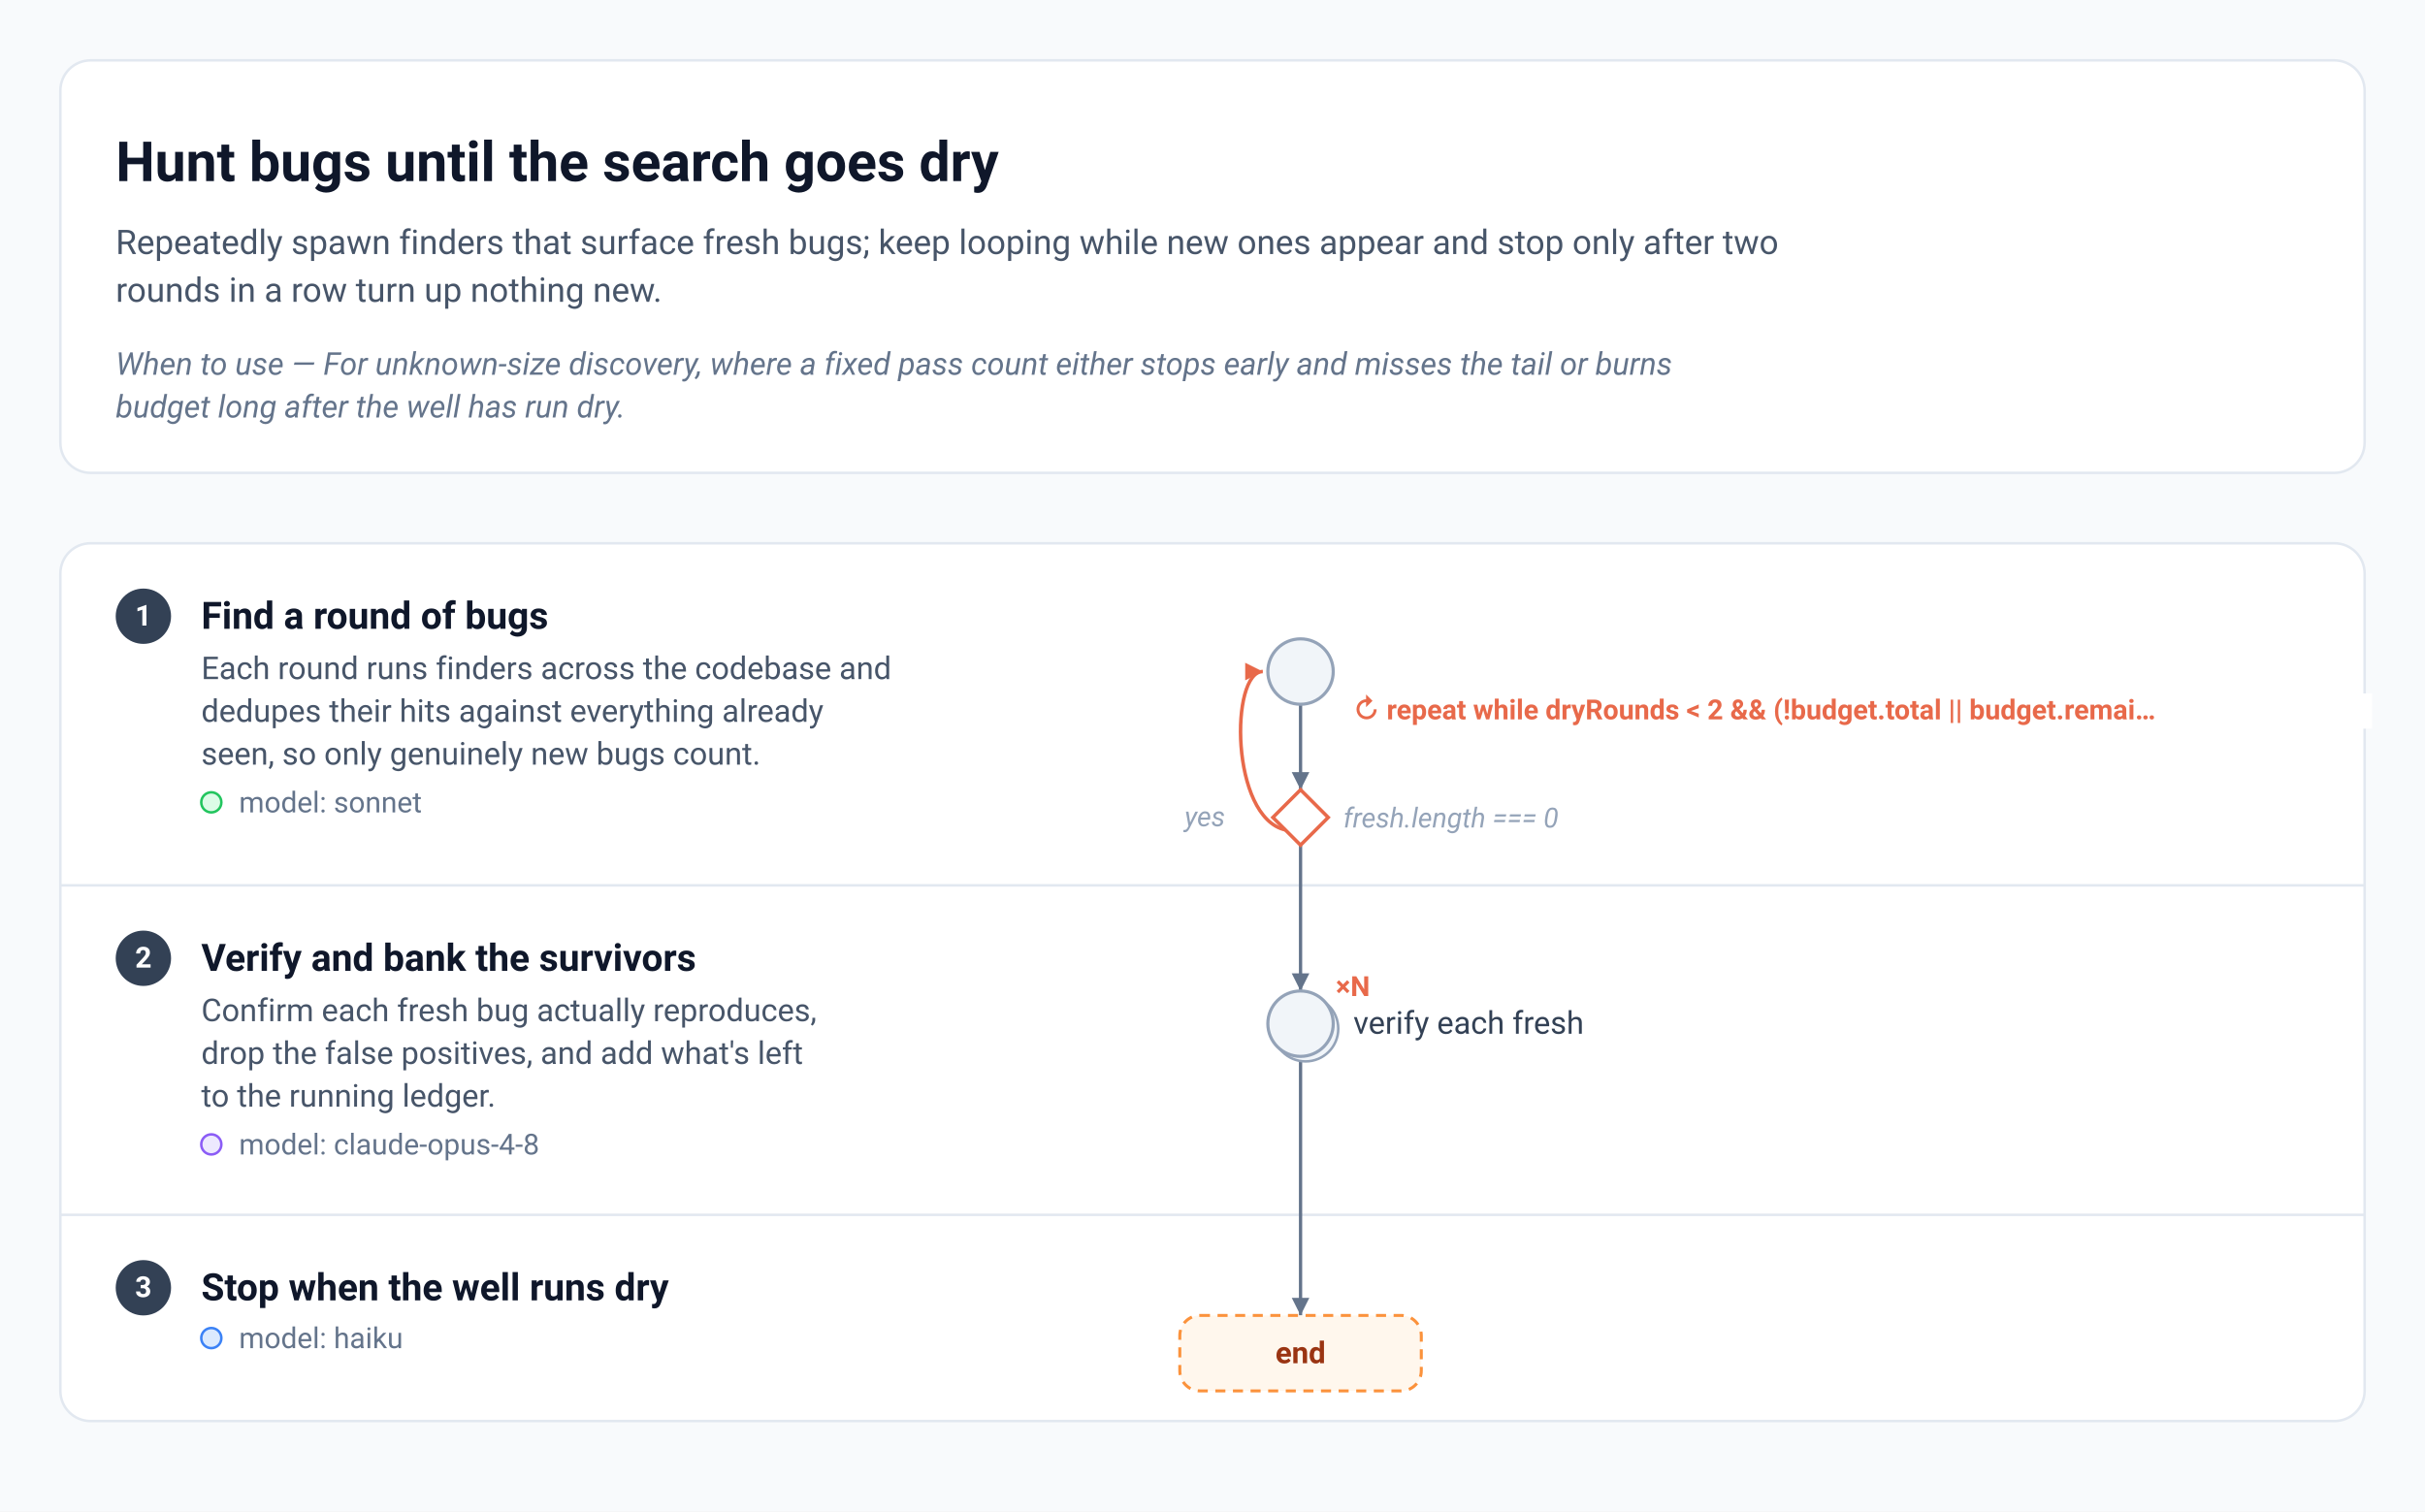
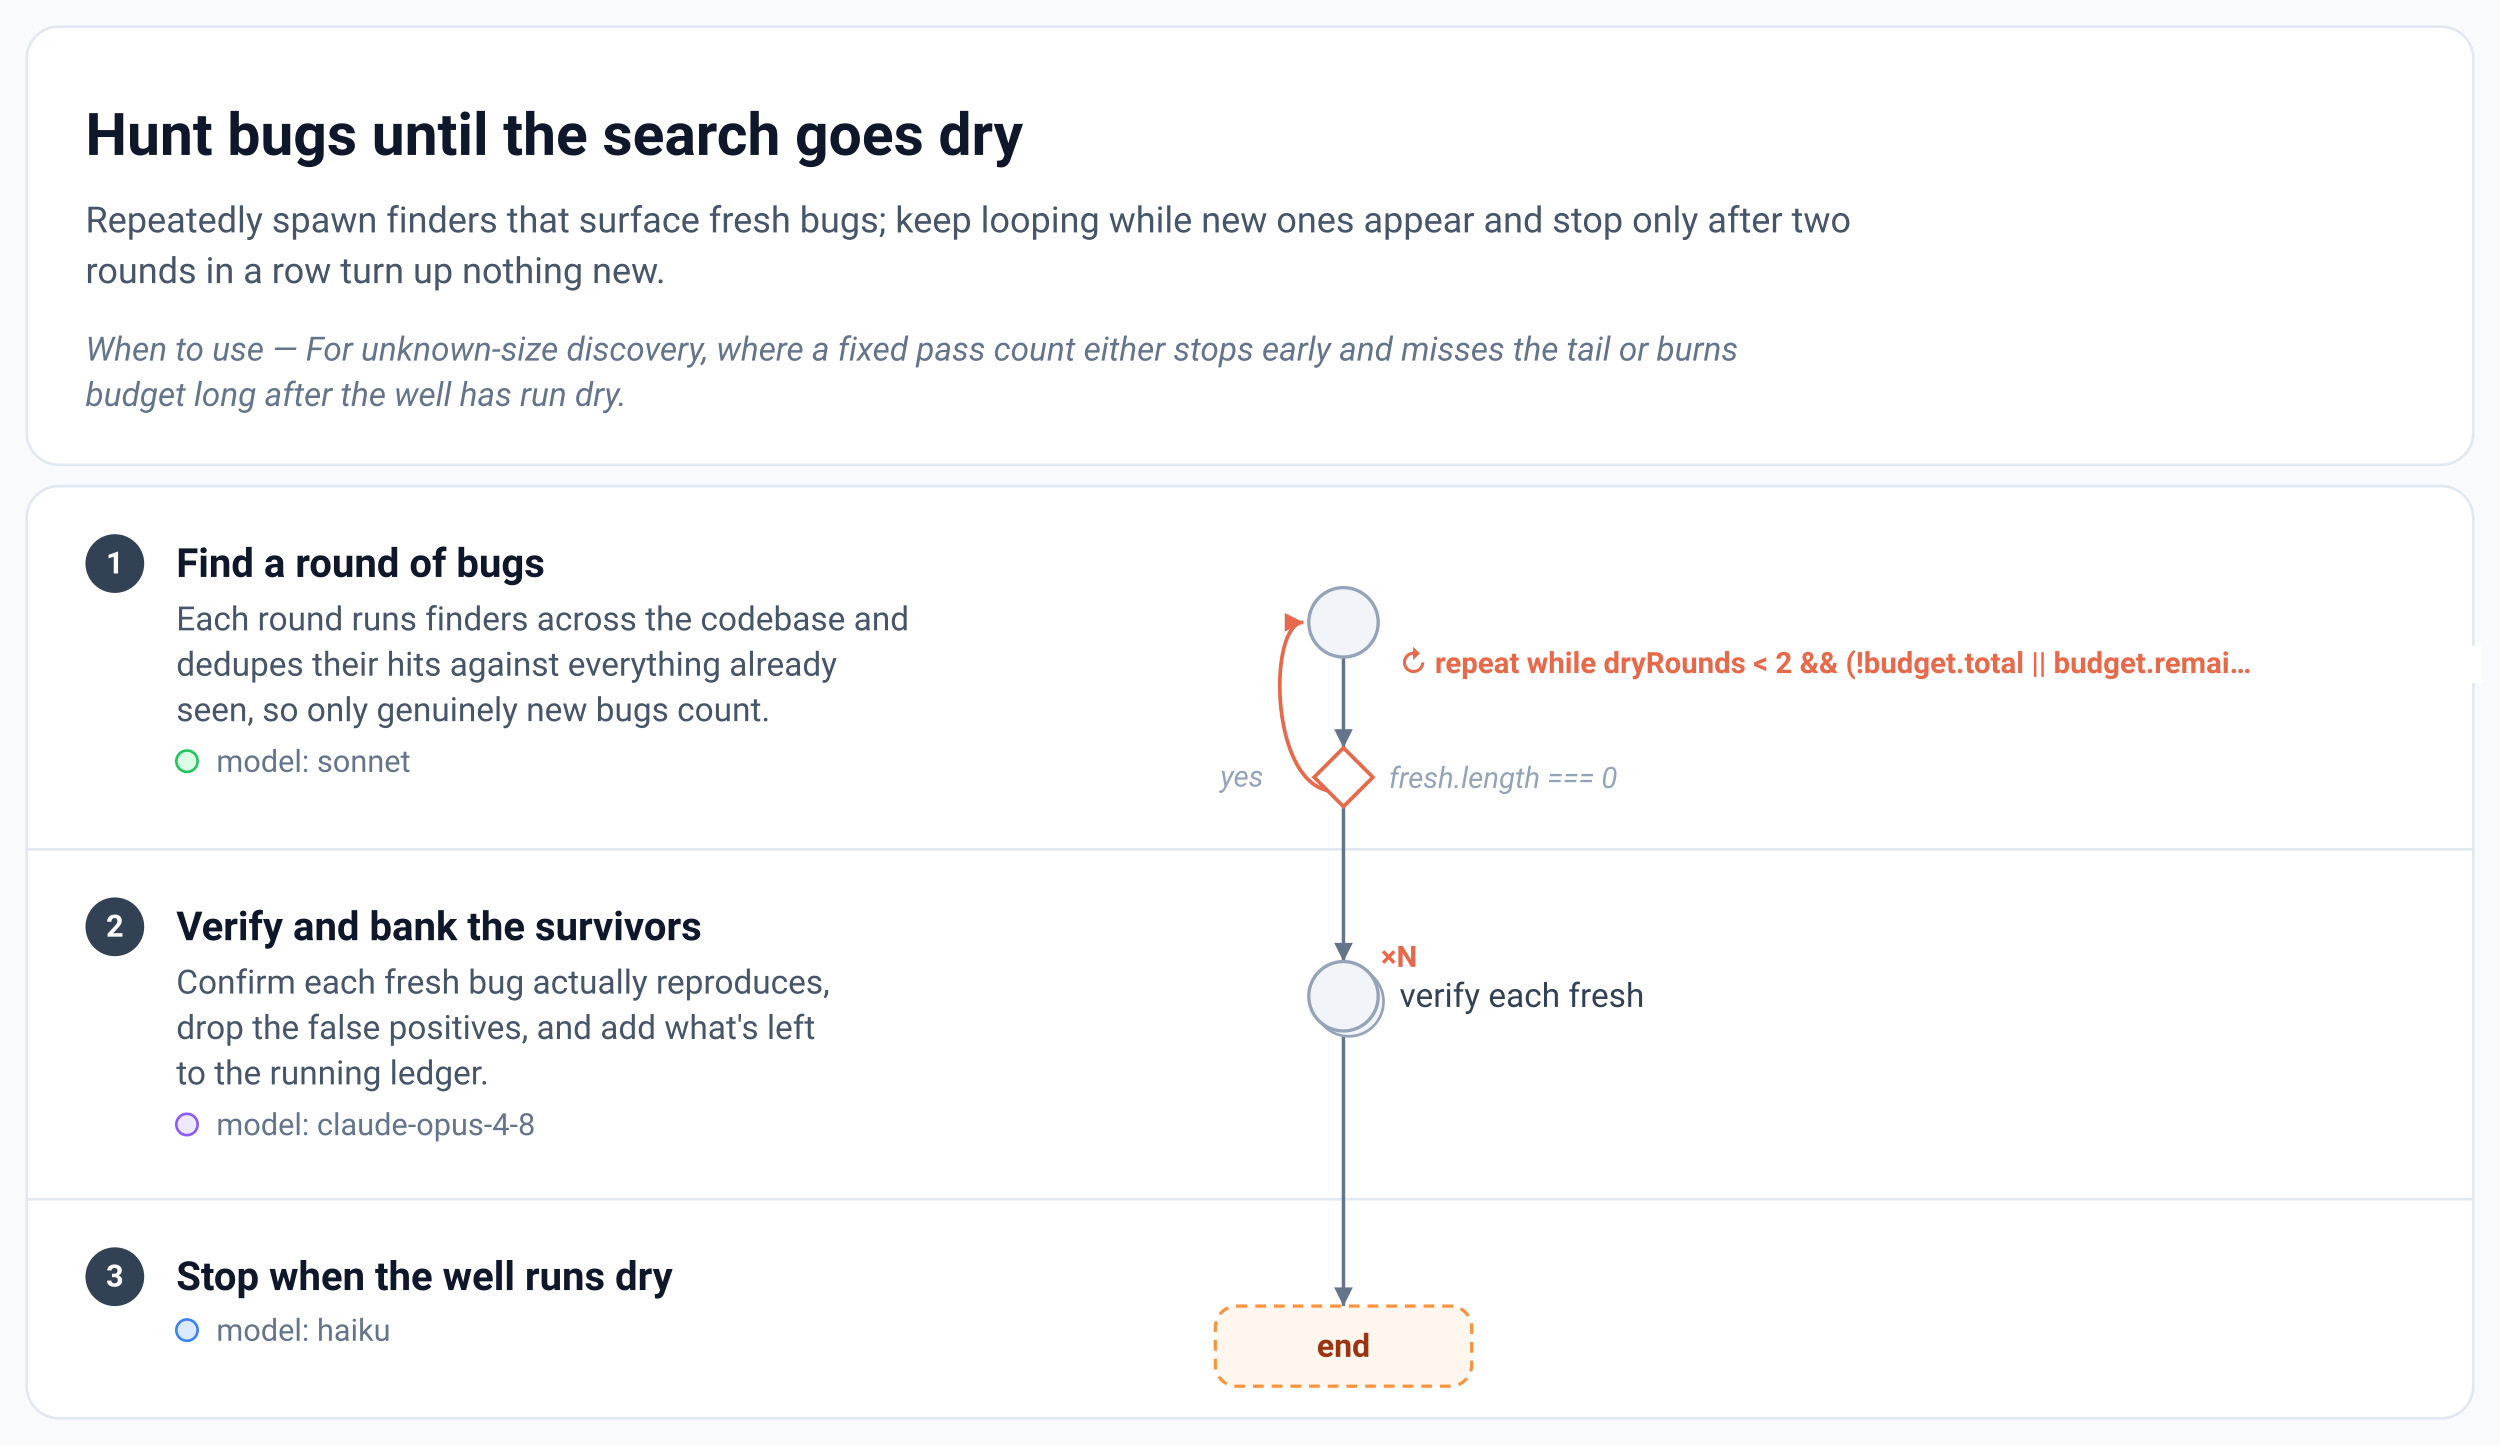
- <svg xmlns="http://www.w3.org/2000/svg" width="964" height="601" viewBox="0 0 964 601" font-family="-apple-system, BlinkMacSystemFont, 'Segoe UI', Roboto, Helvetica, Arial, sans-serif">
-   <rect width="964" height="601" fill="#f8fafc" />
-   <g transform="translate(0 24)">
+ <svg xmlns="http://www.w3.org/2000/svg" width="936" height="541" viewBox="0 0 936 541" font-family="-apple-system, BlinkMacSystemFont, 'Segoe UI', Roboto, Helvetica, Arial, sans-serif">
+   <rect width="936" height="541" fill="#f8fafc" />
+   <g transform="translate(0 10)">
    <g class="header-card">
-       <rect x="24" y="0" width="916" height="164" rx="12" fill="#ffffff" stroke="#e2e8f0" stroke-width="1" />
-       <text x="46" y="48" font-size="22" fill="#0f172a" font-weight="700">Hunt bugs until the search goes dry</text>
-       <text x="46" y="77" font-size="13.5" fill="#475569">Repeatedly spawn finders that surface fresh bugs; keep looping while new ones appear and stop only after two</text>
-       <text x="46" y="96" font-size="13.5" fill="#475569">rounds in a row turn up nothing new.</text>
-       <text x="46" y="125" font-size="12.5" fill="#64748b" font-style="italic">When to use — For unknown-size discovery, where a fixed pass count either stops early and misses the tail or burns</text>
-       <text x="46" y="142" font-size="12.5" fill="#64748b" font-style="italic">budget long after the well has run dry.</text>
+       <rect x="10" y="0" width="916" height="164" rx="12" fill="#ffffff" stroke="#e2e8f0" stroke-width="1" />
+       <text x="32" y="48" font-size="22" fill="#0f172a" font-weight="700">Hunt bugs until the search goes dry</text>
+       <text x="32" y="77" font-size="13.5" fill="#475569">Repeatedly spawn finders that surface fresh bugs; keep looping while new ones appear and stop only after two</text>
+       <text x="32" y="96" font-size="13.5" fill="#475569">rounds in a row turn up nothing new.</text>
+       <text x="32" y="125" font-size="12.5" fill="#64748b" font-style="italic">When to use — For unknown-size discovery, where a fixed pass count either stops early and misses the tail or burns</text>
+       <text x="32" y="142" font-size="12.5" fill="#64748b" font-style="italic">budget long after the well has run dry.</text>
    </g>
  </g>
-   <g transform="translate(0 204)">
-     <rect x="24" y="12" width="916" height="349" rx="12" fill="#ffffff" stroke="#e2e8f0" stroke-width="1" />
+   <g transform="translate(0 182)">
+     <rect x="10" y="0" width="916" height="349" rx="12" fill="#ffffff" stroke="#e2e8f0" stroke-width="1" />
    <g class="swimlane" />
    <g class="swimlane">
-       <line x1="24" y1="148" x2="940" y2="148" stroke="#e2e8f0" stroke-width="1" />
+       <line x1="10" y1="136" x2="926" y2="136" stroke="#e2e8f0" stroke-width="1" />
    </g>
    <g class="swimlane">
-       <line x1="24" y1="279" x2="940" y2="279" stroke="#e2e8f0" stroke-width="1" />
+       <line x1="10" y1="267" x2="926" y2="267" stroke="#e2e8f0" stroke-width="1" />
    </g>
-     <g transform="translate(0 12)">
+     <g transform="translate(0 0)">
      <g class="lane-label">
-         <circle cx="57" cy="29" r="11" fill="#334155" />
-         <text x="57" y="32.7" font-size="11.5" fill="#ffffff" font-weight="700" text-anchor="middle">1</text>
-         <text x="80" y="34" font-size="15" fill="#0f172a" font-weight="700">Find a round of bugs</text>
-         <text x="80" y="54" font-size="12.5" fill="#475569">Each round runs finders across the codebase and</text>
-         <text x="80" y="71" font-size="12.5" fill="#475569">dedupes their hits against everything already</text>
-         <text x="80" y="88" font-size="12.5" fill="#475569">seen, so only genuinely new bugs count.</text>
-         <circle cx="84" cy="103" r="4" fill="#dcfce7" stroke="#22c55e" stroke-width="1" />
-         <text x="95" y="107" font-size="11.5" fill="#64748b">model: sonnet</text>
+         <circle cx="43" cy="29" r="11" fill="#334155" />
+         <text x="43" y="32.7" font-size="11.5" fill="#ffffff" font-weight="700" text-anchor="middle">1</text>
+         <text x="66" y="34" font-size="15" fill="#0f172a" font-weight="700">Find a round of bugs</text>
+         <text x="66" y="54" font-size="12.5" fill="#475569">Each round runs finders across the codebase and</text>
+         <text x="66" y="71" font-size="12.5" fill="#475569">dedupes their hits against everything already</text>
+         <text x="66" y="88" font-size="12.5" fill="#475569">seen, so only genuinely new bugs count.</text>
+         <circle cx="70" cy="103" r="4" fill="#dcfce7" stroke="#22c55e" stroke-width="1" />
+         <text x="81" y="107" font-size="11.5" fill="#64748b">model: sonnet</text>
      </g>
    </g>
-     <g transform="translate(0 148)">
+     <g transform="translate(0 136)">
      <g class="lane-label">
-         <circle cx="57" cy="29" r="11" fill="#334155" />
-         <text x="57" y="32.7" font-size="11.5" fill="#ffffff" font-weight="700" text-anchor="middle">2</text>
-         <text x="80" y="34" font-size="15" fill="#0f172a" font-weight="700">Verify and bank the survivors</text>
-         <text x="80" y="54" font-size="12.5" fill="#475569">Confirm each fresh bug actually reproduces,</text>
-         <text x="80" y="71" font-size="12.5" fill="#475569">drop the false positives, and add what's left</text>
-         <text x="80" y="88" font-size="12.5" fill="#475569">to the running ledger.</text>
-         <circle cx="84" cy="103" r="4" fill="#ede9fe" stroke="#8b5cf6" stroke-width="1" />
-         <text x="95" y="107" font-size="11.5" fill="#64748b">model: claude-opus-4-8</text>
+         <circle cx="43" cy="29" r="11" fill="#334155" />
+         <text x="43" y="32.7" font-size="11.5" fill="#ffffff" font-weight="700" text-anchor="middle">2</text>
+         <text x="66" y="34" font-size="15" fill="#0f172a" font-weight="700">Verify and bank the survivors</text>
+         <text x="66" y="54" font-size="12.5" fill="#475569">Confirm each fresh bug actually reproduces,</text>
+         <text x="66" y="71" font-size="12.5" fill="#475569">drop the false positives, and add what's left</text>
+         <text x="66" y="88" font-size="12.5" fill="#475569">to the running ledger.</text>
+         <circle cx="70" cy="103" r="4" fill="#ede9fe" stroke="#8b5cf6" stroke-width="1" />
+         <text x="81" y="107" font-size="11.5" fill="#64748b">model: claude-opus-4-8</text>
      </g>
    </g>
-     <g transform="translate(0 279)">
+     <g transform="translate(0 267)">
      <g class="lane-label">
-         <circle cx="57" cy="29" r="11" fill="#334155" />
-         <text x="57" y="32.7" font-size="11.5" fill="#ffffff" font-weight="700" text-anchor="middle">3</text>
-         <text x="80" y="34" font-size="15" fill="#0f172a" font-weight="700">Stop when the well runs dry</text>
-         <circle cx="84" cy="49" r="4" fill="#dbeafe" stroke="#3b82f6" stroke-width="1" />
-         <text x="95" y="53" font-size="11.5" fill="#64748b">model: haiku</text>
+         <circle cx="43" cy="29" r="11" fill="#334155" />
+         <text x="43" y="32.7" font-size="11.5" fill="#ffffff" font-weight="700" text-anchor="middle">3</text>
+         <text x="66" y="34" font-size="15" fill="#0f172a" font-weight="700">Stop when the well runs dry</text>
+         <circle cx="70" cy="49" r="4" fill="#dbeafe" stroke="#3b82f6" stroke-width="1" />
+         <text x="81" y="53" font-size="11.5" fill="#64748b">model: haiku</text>
      </g>
    </g>
-     <g class="topology" transform="translate(213 0)">
+     <g class="topology" transform="translate(199 0)">
      <g class="edge">
-         <path d="M 304 76 L 304 110" fill="none" stroke="#64748b" stroke-width="1.3" />
-         <polygon points="304,110 300.5,103 307.5,103" fill="#64748b" />
+         <path d="M 304 64 L 304 98" fill="none" stroke="#64748b" stroke-width="1.3" />
+         <polygon points="304,98 300.5,91 307.5,91" fill="#64748b" />
      </g>
      <g class="edge">
-         <path d="M 304 132 L 304 190" fill="none" stroke="#64748b" stroke-width="1.3" />
-         <polygon points="304,190 300.5,183 307.5,183" fill="#64748b" />
+         <path d="M 304 120 L 304 178" fill="none" stroke="#64748b" stroke-width="1.3" />
+         <polygon points="304,178 300.5,171 307.5,171" fill="#64748b" />
      </g>
      <g class="edge">
-         <path d="M 304 216 L 304 319" fill="none" stroke="#64748b" stroke-width="1.3" />
-         <polygon points="304,319 300.5,312 307.5,312" fill="#64748b" />
+         <path d="M 304 204 L 304 307" fill="none" stroke="#64748b" stroke-width="1.3" />
+         <polygon points="304,307 300.5,300 307.5,300" fill="#64748b" />
      </g>
      <g class="agent-node">
-         <circle cx="304" cy="63" r="13" fill="#f1f5f9" stroke="#94a3b8" stroke-width="1.25" />
+         <circle cx="304" cy="51" r="13" fill="#f1f5f9" stroke="#94a3b8" stroke-width="1.25" />
      </g>
      <g class="decision">
-         <polygon points="304,110 315,121 304,132 293,121" fill="#ffffff" stroke="#e8694a" stroke-width="1.4" />
-         <rect x="318" y="114.7" width="120.84" height="14" fill="#ffffff" />
-         <text x="321" y="125" font-size="11" fill="#94a3b8" font-style="italic">fresh.length === 0</text>
+         <polygon points="304,98 315,109 304,120 293,109" fill="#ffffff" stroke="#e8694a" stroke-width="1.4" />
+         <rect x="318" y="102.7" width="120.84" height="14" fill="#ffffff" />
+         <text x="321" y="113" font-size="11" fill="#94a3b8" font-style="italic">fresh.length === 0</text>
      </g>
      <g class="agent-node">
-         <circle cx="306" cy="205" r="13" fill="#f1f5f9" stroke="#94a3b8" stroke-width="1" />
-         <circle cx="304" cy="203" r="13" fill="#f1f5f9" stroke="#94a3b8" stroke-width="1.25" />
-         <rect x="322" y="195.5" width="129.25" height="15.5" fill="#ffffff" />
-         <text x="325" y="207" font-size="12.5" fill="#334155">verify each fresh</text>
-         <text x="318" y="192" font-size="11" font-weight="700" fill="#e8694a">×N</text>
+         <circle cx="306" cy="193" r="13" fill="#f1f5f9" stroke="#94a3b8" stroke-width="1" />
+         <circle cx="304" cy="191" r="13" fill="#f1f5f9" stroke="#94a3b8" stroke-width="1.25" />
+         <rect x="322" y="183.5" width="129.25" height="15.5" fill="#ffffff" />
+         <text x="325" y="195" font-size="12.5" fill="#334155">verify each fresh</text>
+         <text x="318" y="180" font-size="11" font-weight="700" fill="#e8694a">×N</text>
      </g>
      <g class="control-node">
-         <rect class="control-box" x="256" y="319" width="96" height="30" rx="8" fill="#fff7ed" stroke="#fb923c" stroke-width="1.2" stroke-dasharray="4 3" />
-         <text x="304" y="338" font-size="12" fill="#9a3412" font-weight="600" text-anchor="middle">end</text>
+         <rect class="control-box" x="256" y="307" width="96" height="30" rx="8" fill="#fff7ed" stroke="#fb923c" stroke-width="1.2" stroke-dasharray="4 3" />
+         <text x="304" y="326" font-size="12" fill="#9a3412" font-weight="600" text-anchor="middle">end</text>
      </g>
      <g class="control-arc">
-         <path d="M 297.95 125.95 C 276 121 276 63 289 63" fill="none" stroke="#e8694a" stroke-width="1.4" />
-         <polygon points="289,63 282,66.5 282,59.5" fill="#e8694a" />
-         <rect x="251.86" y="114.2" width="25.14" height="14" fill="#ffffff" />
-         <text x="274" y="124.5" font-size="11" fill="#94a3b8" font-style="italic" text-anchor="end">yes</text>
+         <path d="M 297.95 113.95 C 276 109 276 51 289 51" fill="none" stroke="#e8694a" stroke-width="1.4" />
+         <polygon points="289,51 282,54.5 282,47.5" fill="#e8694a" />
+         <rect x="251.86" y="102.2" width="25.14" height="14" fill="#ffffff" />
+         <text x="274" y="112.5" font-size="11" fill="#94a3b8" font-style="italic" text-anchor="end">yes</text>
      </g>
      <g class="loop-badge">
-         <rect x="322" y="71.7" width="407.94" height="14" fill="#ffffff" />
-         <text x="325" y="82" font-size="11" fill="#e8694a" font-weight="600">↻ repeat while dryRounds &lt; 2 &amp;&amp; (!budget.total || budget.remai…</text>
+         <rect x="322" y="59.7" width="407.94" height="14" fill="#ffffff" />
+         <text x="325" y="70" font-size="11" fill="#e8694a" font-weight="600">↻ repeat while dryRounds &lt; 2 &amp;&amp; (!budget.total || budget.remai…</text>
      </g>
    </g>
  </g>
</svg>
